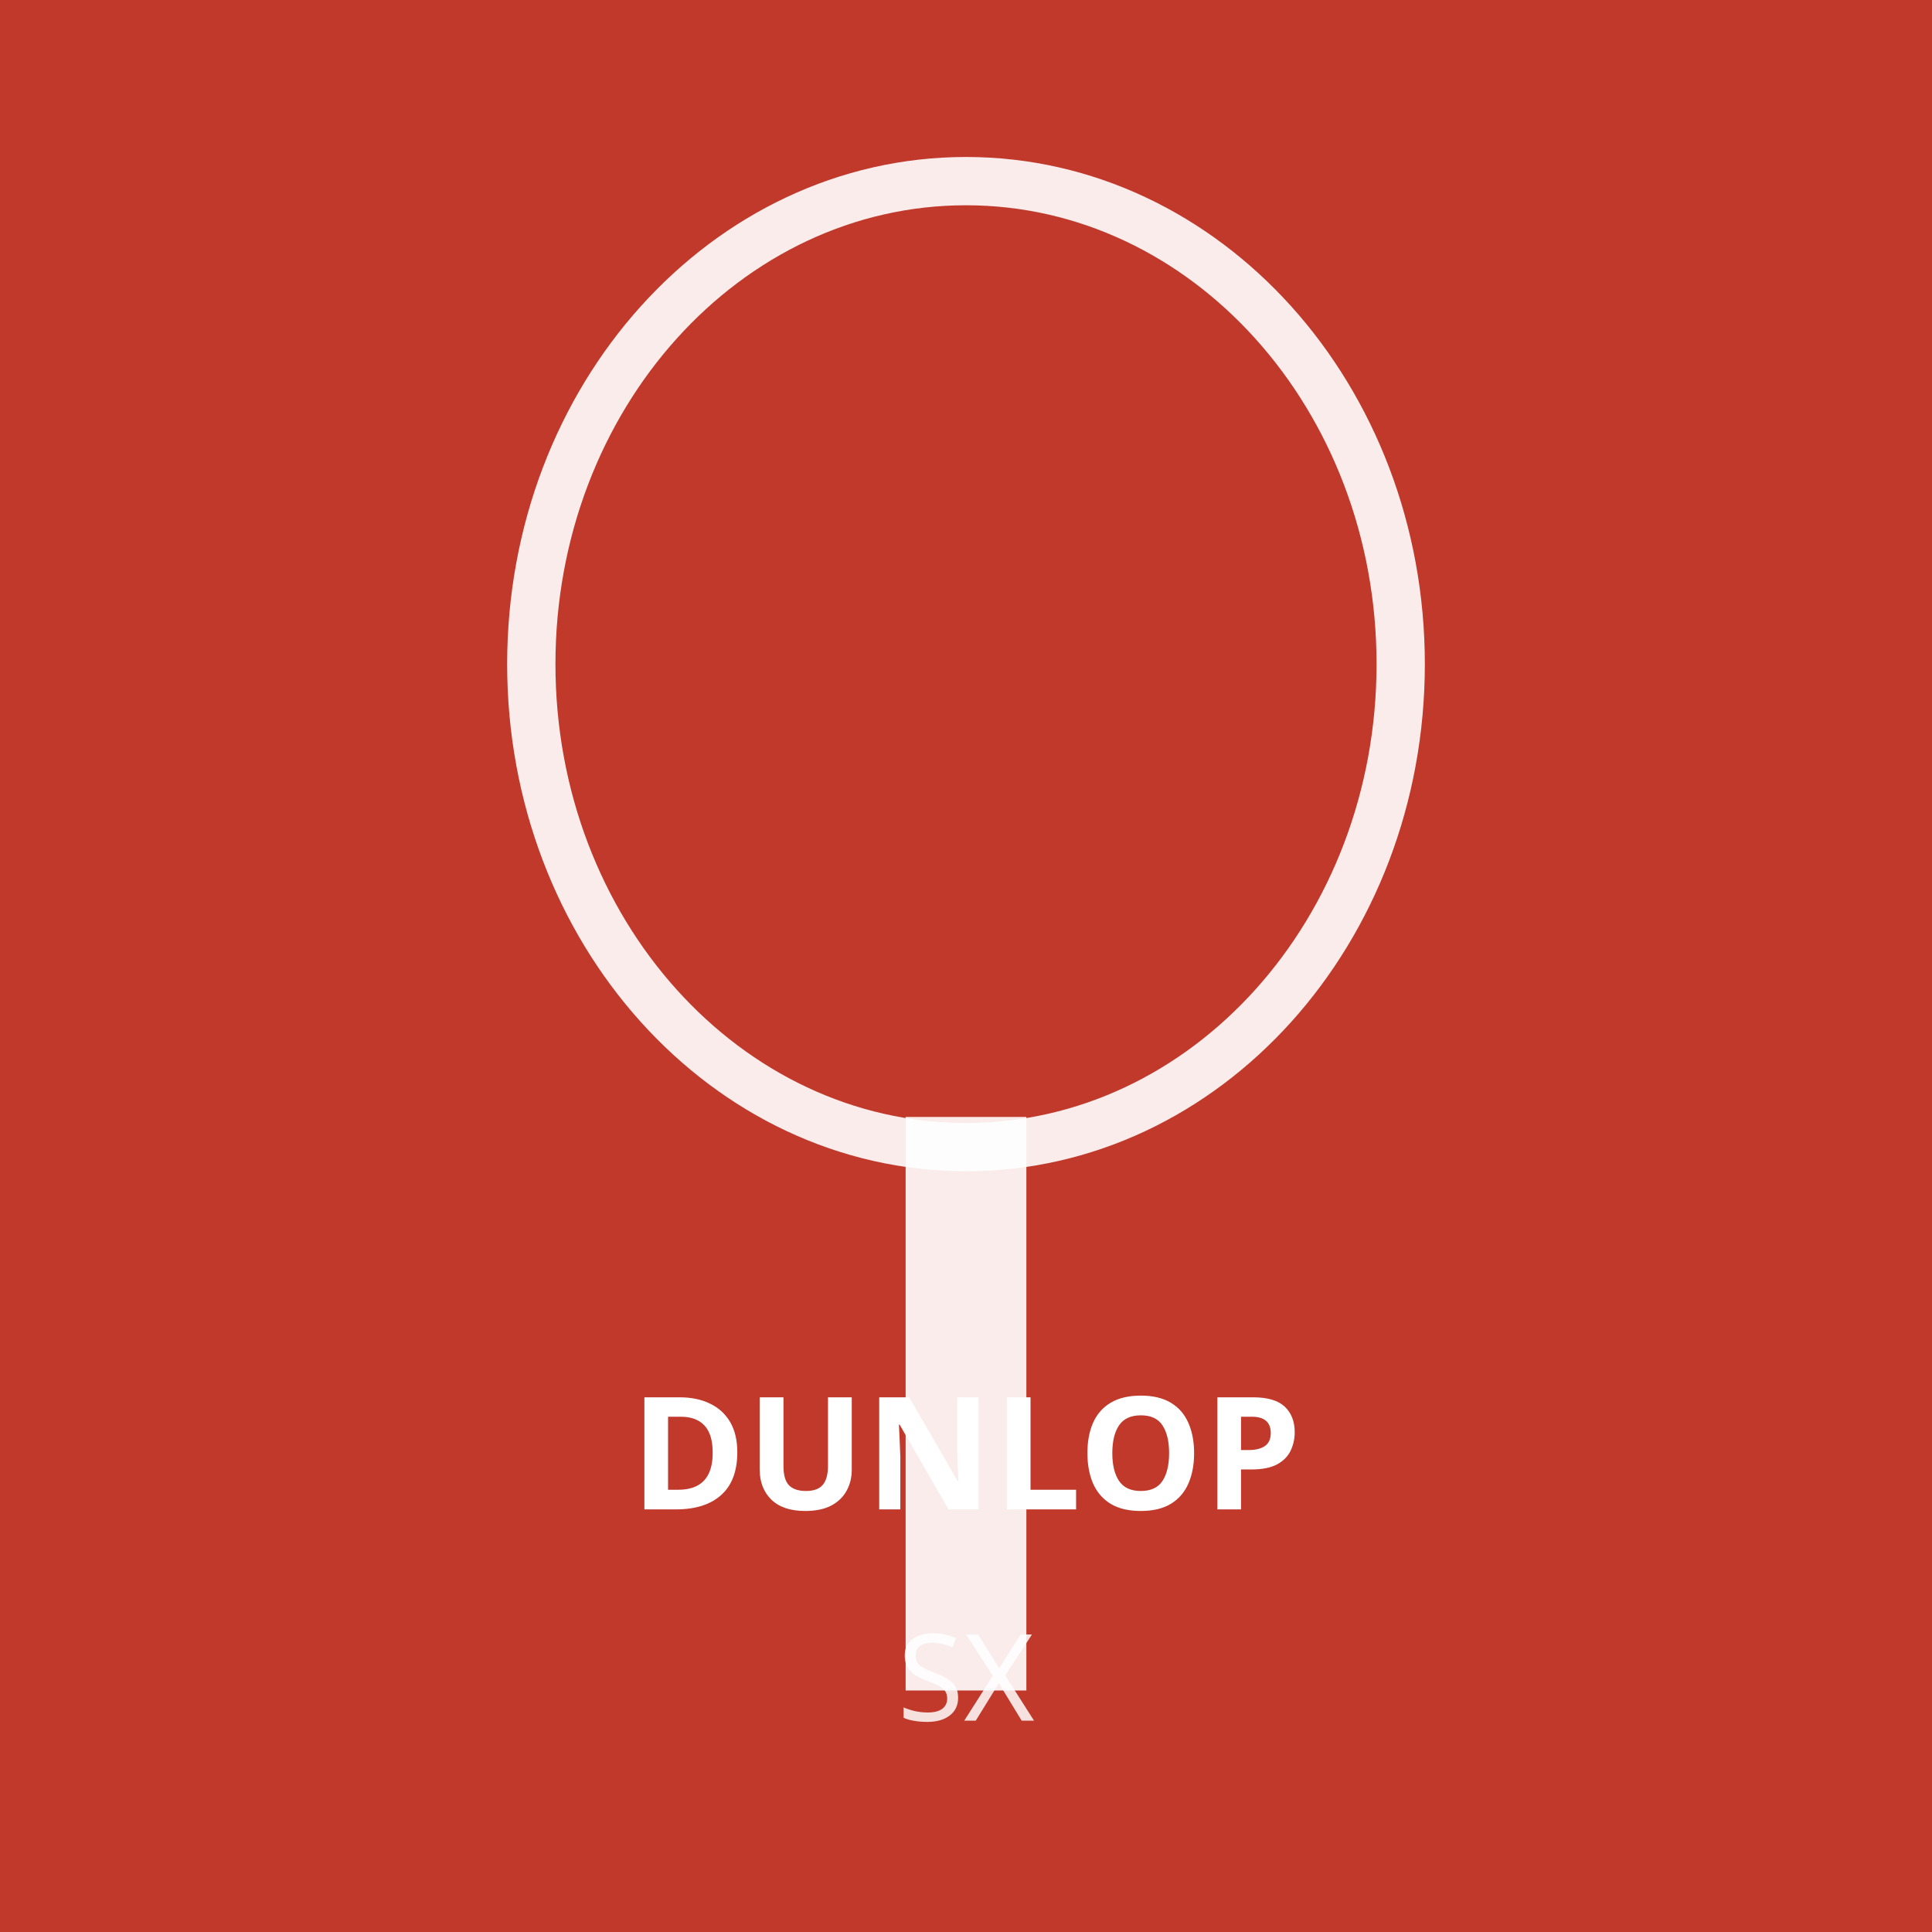
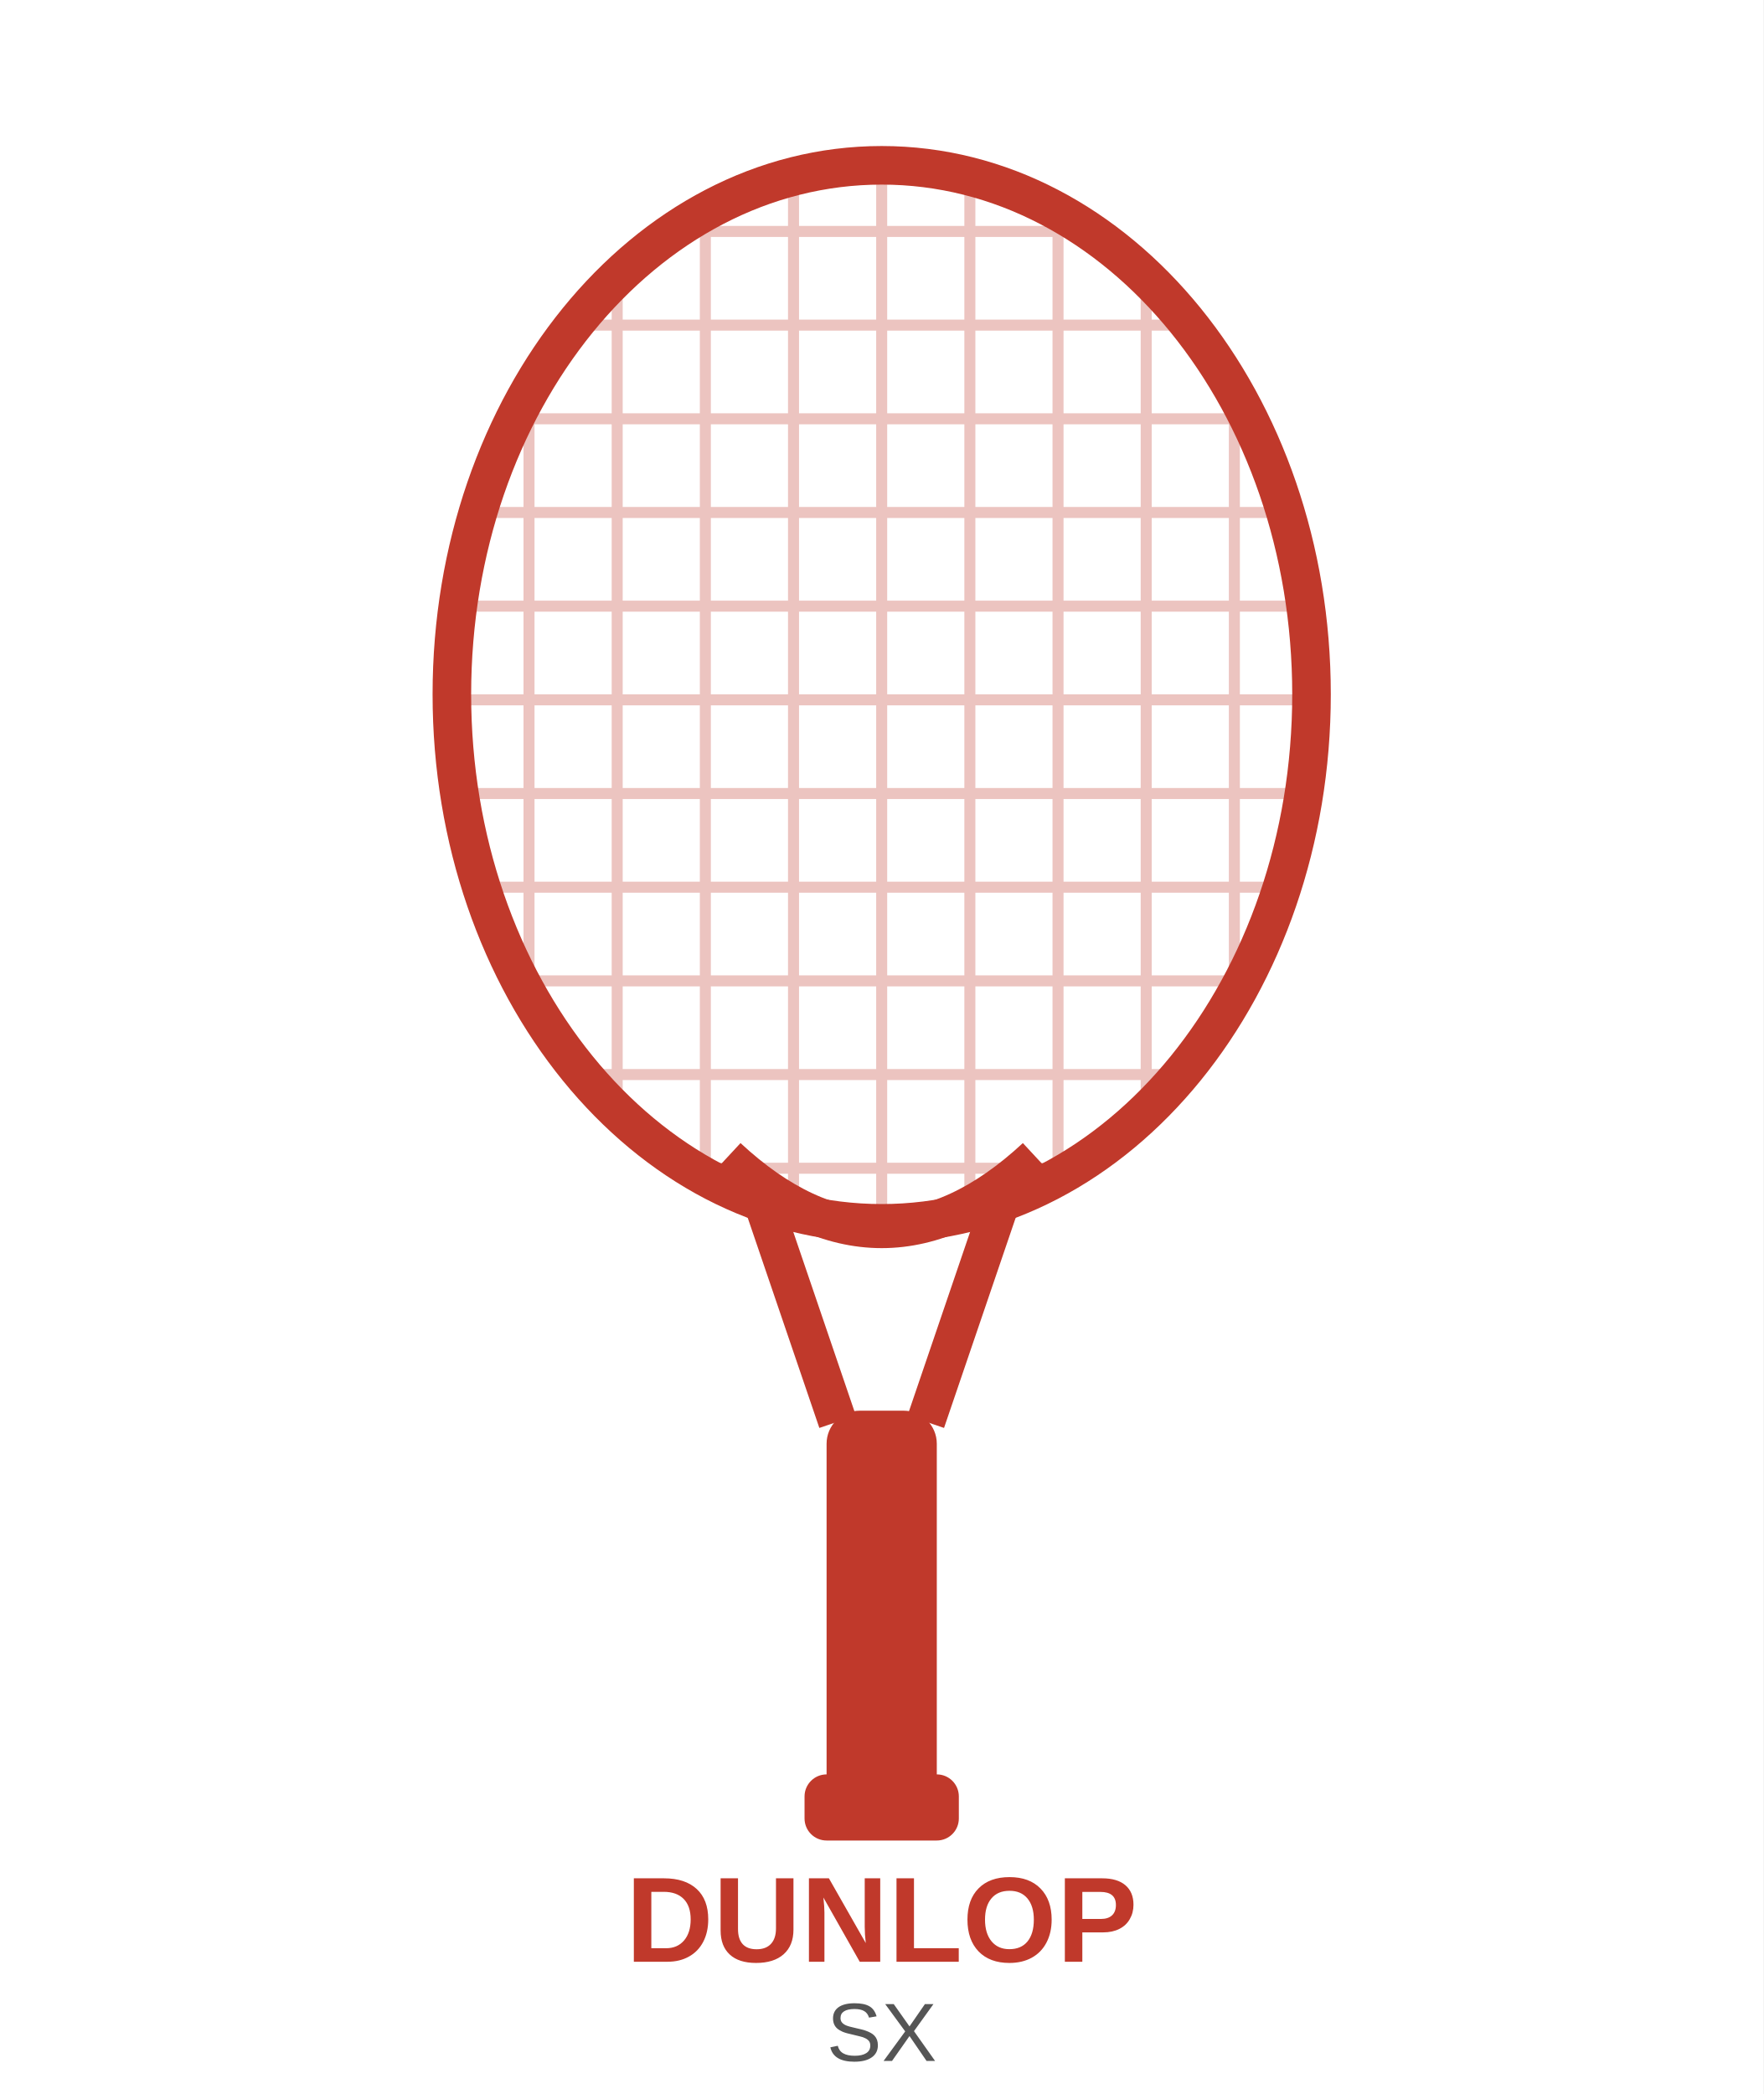
- <svg xmlns="http://www.w3.org/2000/svg" width="320" height="320" viewBox="0 0 320 320">
-   <rect width="320" height="320" fill="#c0392b" />
-   <ellipse cx="160" cy="110" rx="72" ry="80" fill="none" stroke="#ffffff" stroke-width="8" opacity="0.9" />
-   <rect x="150" y="185" width="20" height="95" fill="#ffffff" opacity="0.9" />
-   <text x="160" y="250" font-family="sans-serif" font-size="26" font-weight="bold" fill="#ffffff" text-anchor="middle">DUNLOP</text>
-   <text x="160" y="285" font-family="sans-serif" font-size="20" fill="#ffffff" text-anchor="middle" opacity="0.85">SX</text>
+ <svg xmlns="http://www.w3.org/2000/svg" width="320" height="380" viewBox="0 0 320 380">
+   <rect width="320" height="380" fill="#ffffff" />
+   <defs>
+     <clipPath id="h">
+       <ellipse cx="160" cy="126" rx="78" ry="96" />
+     </clipPath>
+   </defs>
+   <g clip-path="url(#h)" stroke="#c0392b" stroke-width="2" opacity="0.3">
+     <line x1="96" y1="32" x2="96" y2="220" />
+     <line x1="112" y1="32" x2="112" y2="220" />
+     <line x1="128" y1="32" x2="128" y2="220" />
+     <line x1="144" y1="32" x2="144" y2="220" />
+     <line x1="160" y1="32" x2="160" y2="220" />
+     <line x1="176" y1="32" x2="176" y2="220" />
+     <line x1="192" y1="32" x2="192" y2="220" />
+     <line x1="208" y1="32" x2="208" y2="220" />
+     <line x1="224" y1="32" x2="224" y2="220" />
+     <line x1="82" y1="42" x2="238" y2="42" />
+     <line x1="82" y1="59" x2="238" y2="59" />
+     <line x1="82" y1="76" x2="238" y2="76" />
+     <line x1="82" y1="93" x2="238" y2="93" />
+     <line x1="82" y1="110" x2="238" y2="110" />
+     <line x1="82" y1="127" x2="238" y2="127" />
+     <line x1="82" y1="144" x2="238" y2="144" />
+     <line x1="82" y1="161" x2="238" y2="161" />
+     <line x1="82" y1="178" x2="238" y2="178" />
+     <line x1="82" y1="195" x2="238" y2="195" />
+     <line x1="82" y1="212" x2="238" y2="212" />
+   </g>
+   <ellipse cx="160" cy="126" rx="78" ry="96" fill="none" stroke="#c0392b" stroke-width="7" />
+   <path d="M132,210 Q160,236 188,210" fill="none" stroke="#c0392b" stroke-width="7" />
+   <path d="M137,214 L152,258 M183,214 L168,258" fill="none" stroke="#c0392b" stroke-width="7" />
+   <rect x="150" y="256" width="20" height="72" rx="6" fill="#c0392b" />
+   <rect x="146" y="322" width="28" height="12" rx="4" fill="#c0392b" />
+   <text x="160" y="356" font-family="Arial, sans-serif" font-size="22" font-weight="bold" fill="#c0392b" text-anchor="middle">DUNLOP</text>
+   <text x="160" y="374" font-family="Arial, sans-serif" font-size="15" fill="#555555" text-anchor="middle">SX</text>
</svg>
